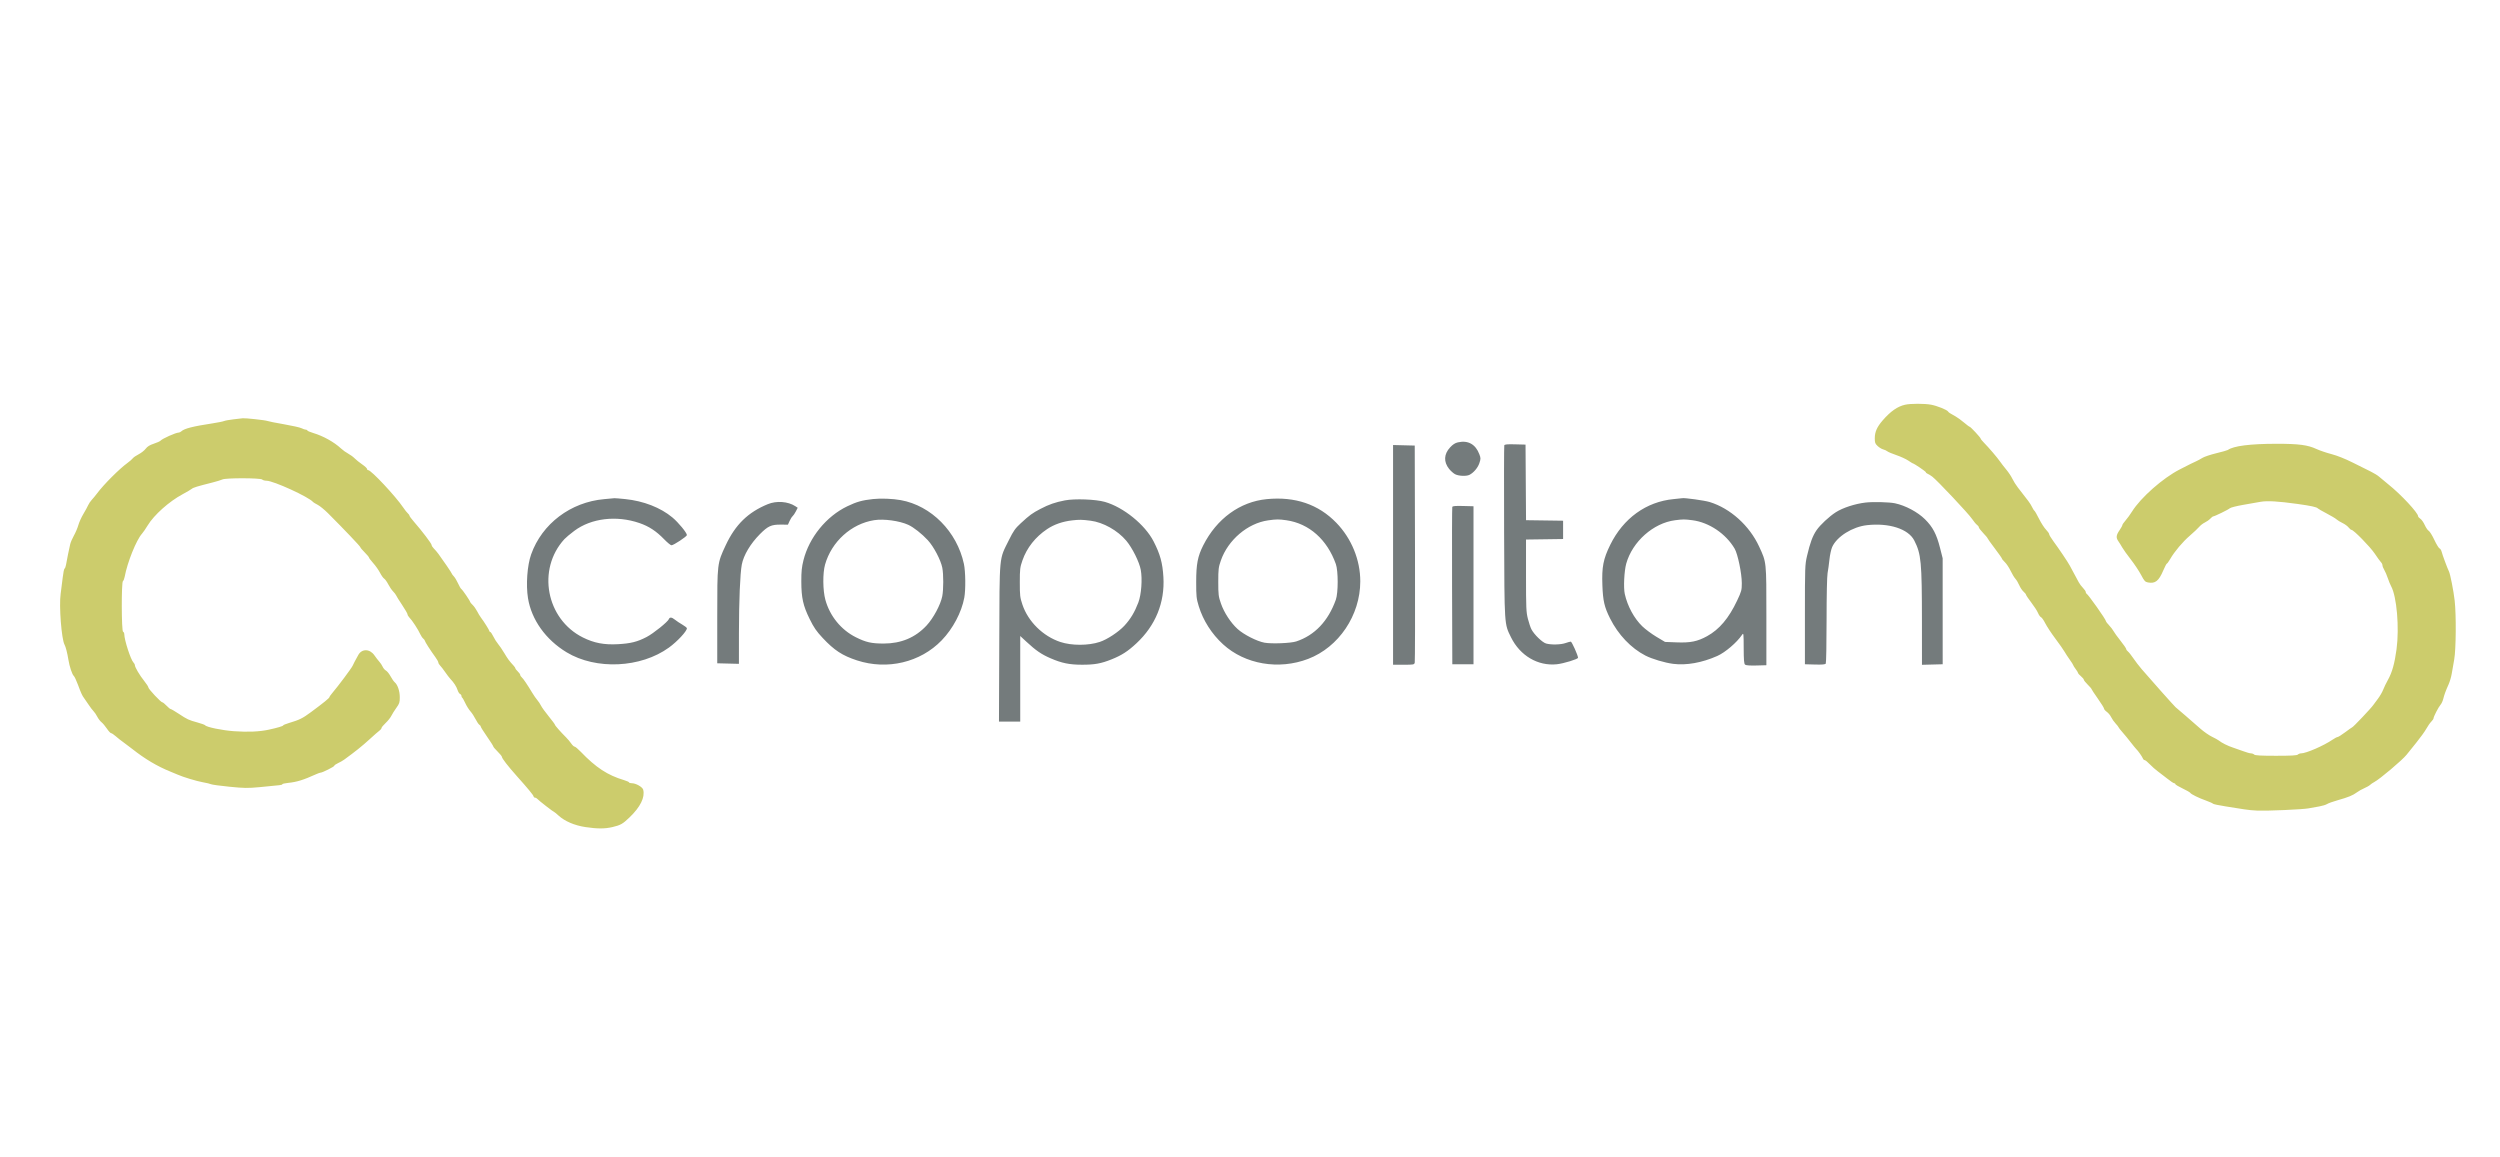
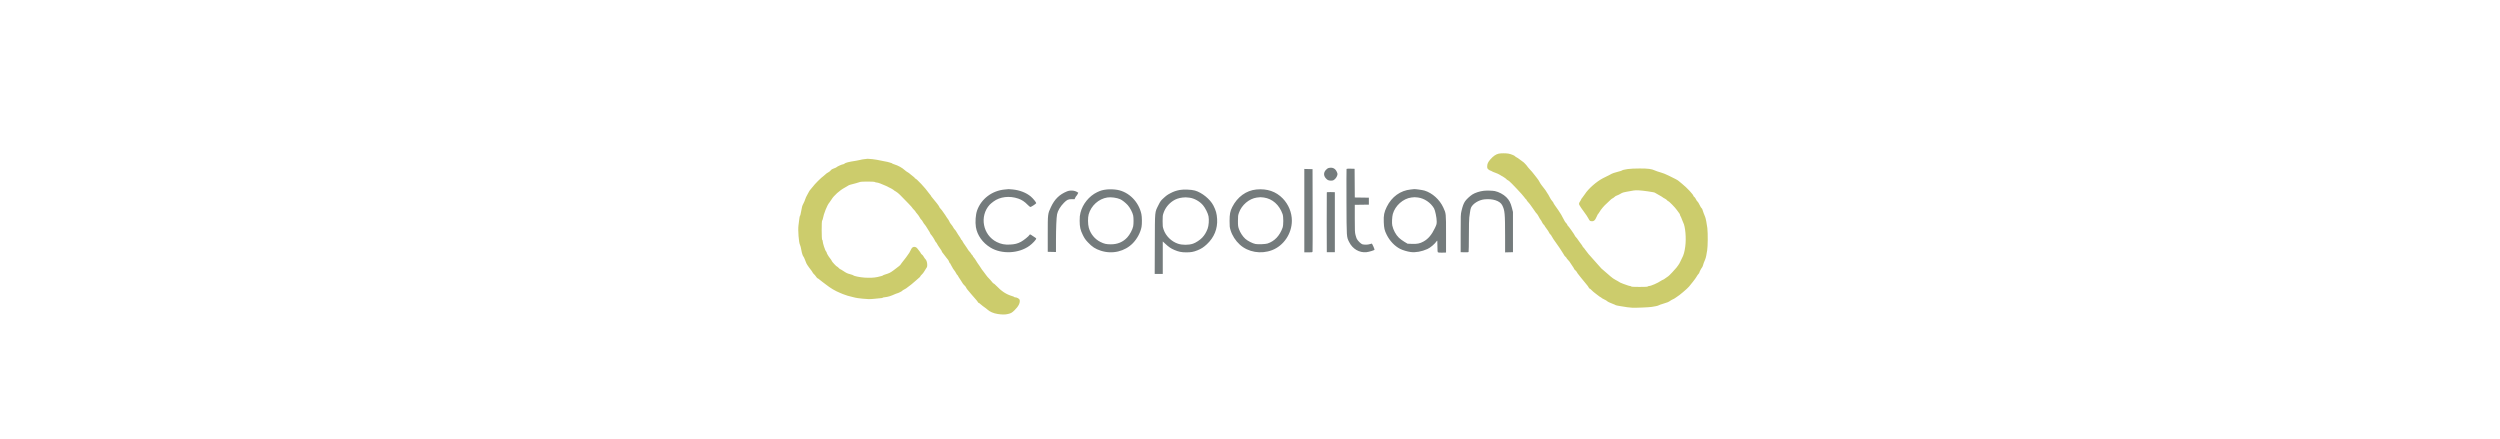
- <svg xmlns="http://www.w3.org/2000/svg" width="2595" height="1200" viewBox="0 0 2595 1200" version="1.1">
+ <svg xmlns="http://www.w3.org/2000/svg" width="450" height="79" viewBox="0 0 2595 1200" version="1.1">
  <path d="M 1513.339 459.151 C 1510.385 459.812, 1508.011 461.349, 1505.152 464.451 C 1498.734 471.413, 1498.358 479.389, 1504.105 486.645 C 1505.784 488.765, 1508.585 491.269, 1510.329 492.208 C 1513.964 494.166, 1522.097 494.531, 1525.316 492.880 C 1529.674 490.645, 1533.990 485.546, 1535.584 480.748 C 1537.094 476.201, 1537.091 475.527, 1535.546 471.480 C 1531.573 461.079, 1523.859 456.796, 1513.339 459.151 M 1561.450 462.269 C 1561.168 463.004, 1561.084 503.407, 1561.263 552.053 C 1561.625 650.336, 1561.426 647.289, 1568.422 661.508 C 1577.829 680.628, 1596.398 691.552, 1616 689.498 C 1622.996 688.765, 1638 684.168, 1638 682.758 C 1638 680.381, 1631.550 666, 1630.484 666 C 1629.806 666, 1627.338 666.675, 1625 667.500 C 1620.129 669.219, 1610.190 669.458, 1604.886 667.985 C 1600.929 666.886, 1592.408 658.624, 1589.569 653.134 C 1588.645 651.346, 1587.013 646.463, 1585.944 642.282 C 1584.189 635.420, 1584 631.050, 1584 597.362 L 1584 560.043 1603.250 559.772 L 1622.500 559.500 1622.500 550 L 1622.500 540.500 1603.262 540.228 L 1584.023 539.957 1583.762 500.728 L 1583.500 461.500 1572.732 461.216 C 1564.463 460.998, 1561.844 461.242, 1561.450 462.269 M 1446 575.967 L 1446 690 1456.981 690 C 1467.541 690, 1467.983 689.914, 1468.505 687.750 C 1468.804 686.513, 1468.925 635.325, 1468.774 574 L 1468.500 462.500 1457.250 462.217 L 1446 461.934 1446 575.967 M 627.140 518.107 C 592.321 521.202, 562.634 543.652, 551.338 575.429 C 547.263 586.891, 545.810 607.069, 548.059 620.935 C 551.685 643.281, 566.466 663.989, 588.138 677.083 C 618.692 695.544, 665.066 693.402, 694.378 672.174 C 703.018 665.918, 713 655.177, 713 652.138 C 713 651.558, 710.862 649.855, 708.250 648.353 C 705.638 646.852, 702.228 644.583, 700.673 643.311 C 697.383 640.621, 695.183 640.360, 694.339 642.560 C 693.217 645.482, 678.298 657.488, 671.159 661.213 C 661.608 666.197, 654.621 667.953, 641.480 668.672 C 627.046 669.461, 616.624 667.468, 605.062 661.705 C 566.875 642.673, 557.141 590.938, 585.854 559.613 C 587.309 558.025, 591.913 554.172, 596.084 551.051 C 613.703 537.865, 639.871 534.725, 663.758 542.930 C 673.594 546.309, 681.141 551.265, 689.372 559.750 C 692.707 563.188, 696.134 566, 696.987 566 C 699.176 566, 713 556.864, 713 555.416 C 713 553.044, 704.208 542.347, 697.985 537.147 C 685.716 526.895, 668.005 519.998, 648.919 518.040 C 643.347 517.468, 638.273 517.062, 637.644 517.138 C 637.015 517.213, 632.288 517.649, 627.140 518.107 M 906.268 518.009 C 894.983 519.231, 889.214 520.850, 879.500 525.520 C 857.659 536.020, 839.939 557.822, 833.995 581.505 C 832.216 588.591, 831.743 593.259, 831.765 603.500 C 831.803 620.592, 833.594 628.674, 840.414 642.519 C 844.809 651.439, 847.385 655.186, 853.945 662.198 C 865.929 675.007, 874.389 680.536, 889.602 685.502 C 920.985 695.746, 955.364 687.586, 977.500 664.638 C 989.108 652.604, 998.128 635.579, 1000.932 620.408 C 1002.462 612.131, 1002.249 593.286, 1000.534 585.315 C 993.330 551.820, 966.643 524.869, 935 519.132 C 926.648 517.618, 914.327 517.136, 906.268 518.009 M 1314.891 518.094 C 1287.095 520.810, 1262.934 538.398, 1248.954 566.092 C 1243.211 577.468, 1241.658 585.525, 1241.648 604 C 1241.639 619.079, 1241.870 621.257, 1244.328 629.297 C 1248.840 644.051, 1257.798 658.076, 1269.577 668.828 C 1292.321 689.589, 1327.328 695.593, 1357.796 683.958 C 1389.656 671.792, 1411.911 638.741, 1411.973 603.500 C 1412.012 581.258, 1402.914 558.982, 1387.133 542.680 C 1368.543 523.476, 1344.287 515.221, 1314.891 518.094 M 1737.110 518.081 C 1708.759 520.815, 1684.971 537.992, 1671.442 565.500 C 1664.194 580.238, 1662.582 588.505, 1663.272 607.402 C 1663.868 623.748, 1665.331 630.084, 1671.233 641.885 C 1679.683 658.783, 1693.022 672.810, 1707.924 680.471 C 1714.826 684.020, 1728.009 687.954, 1736.749 689.075 C 1750.441 690.831, 1766.677 687.934, 1782.500 680.911 C 1790.772 677.240, 1802.825 666.966, 1808.206 659 C 1809.826 656.603, 1809.897 657.162, 1809.948 672.628 C 1809.988 685.160, 1810.311 689.013, 1811.396 689.914 C 1812.310 690.672, 1816.370 690.973, 1823.146 690.786 L 1833.500 690.500 1833.500 639.500 C 1833.500 582.349, 1833.670 583.981, 1825.963 567.299 C 1815.929 545.580, 1796.067 527.691, 1774.693 521.122 C 1769.279 519.458, 1748.226 516.534, 1746 517.137 C 1745.725 517.212, 1741.724 517.637, 1737.110 518.081 M 1105.342 519.409 C 1095.408 521.309, 1088.748 523.625, 1080 528.221 C 1071.306 532.788, 1068.955 534.503, 1059.658 543.053 C 1053.821 548.422, 1052.015 550.965, 1047.352 560.387 C 1036.837 581.636, 1037.592 573.662, 1037.240 667.250 L 1036.933 749 1047.967 749 L 1059 749 1059 704.584 L 1059 660.168 1065.250 665.969 C 1075.302 675.300, 1080.926 679.162, 1090.500 683.308 C 1102.123 688.342, 1110.025 689.961, 1123.066 689.983 C 1136.242 690.004, 1142.914 688.793, 1153.879 684.387 C 1164.345 680.181, 1170.684 676.090, 1179.582 667.799 C 1199.476 649.260, 1209.181 625.441, 1207.613 599 C 1206.739 584.281, 1204.276 575.312, 1197.450 562 C 1188.522 544.588, 1166.137 526.455, 1146.783 520.956 C 1137.268 518.253, 1115.615 517.445, 1105.342 519.409 M 796.981 523.318 C 776.379 531.795, 763.298 544.579, 753.249 566.059 C 744.458 584.850, 744.500 584.495, 744.500 640 L 744.500 688.500 755.750 688.783 L 767 689.066 767.019 657.283 C 767.039 623.843, 768.232 595.212, 769.988 586.022 C 771.854 576.256, 778.952 564.347, 788.846 554.383 C 797.054 546.116, 800.587 544.488, 810.190 544.547 L 817.879 544.594 819.594 540.791 C 820.537 538.700, 821.947 536.459, 822.728 535.811 C 823.508 535.164, 825.016 532.928, 826.080 530.844 L 828.013 527.055 825.497 525.406 C 817.975 520.477, 806.015 519.601, 796.981 523.318 M 1936.500 521.645 C 1925.565 522.906, 1912.761 527.078, 1905.500 531.747 C 1898.700 536.120, 1889.361 544.828, 1885.616 550.288 C 1881.527 556.250, 1878.861 563.438, 1875.708 577 C 1873.582 586.147, 1873.500 588.414, 1873.500 638 L 1873.500 689.500 1883.918 689.787 C 1891.580 689.998, 1894.552 689.733, 1895.153 688.787 C 1895.602 688.079, 1895.976 667.874, 1895.985 643.886 C 1895.994 618.253, 1896.424 598.052, 1897.028 594.886 C 1897.593 591.924, 1898.464 585.581, 1898.963 580.791 C 1899.462 576.001, 1900.738 570.151, 1901.799 567.791 C 1906.690 556.914, 1922.778 546.820, 1937.925 545.125 C 1960.895 542.556, 1980.890 549.024, 1987.001 561.001 C 1994.180 575.074, 1994.930 583.006, 1994.971 645.284 L 1995 690.068 2005.750 689.784 L 2016.500 689.500 2016.490 634.500 L 2016.480 579.500 2013.764 568.769 C 2010.136 554.437, 2006.236 547.012, 1998.115 538.982 C 1990.513 531.463, 1977.863 524.729, 1967 522.418 C 1961.157 521.174, 1944.292 520.747, 1936.500 521.645 M 1507.473 526.216 C 1507.204 526.922, 1507.100 563.950, 1507.242 608.500 L 1507.500 689.500 1518.500 689.500 L 1529.500 689.500 1529.500 607.500 L 1529.500 525.500 1518.732 525.216 C 1510.675 525.003, 1507.840 525.255, 1507.473 526.216 M 907.381 539.942 C 883.667 543.682, 863.180 562.201, 856.425 586 C 853.880 594.970, 854.039 612.782, 856.754 622.655 C 861.376 639.463, 873.035 653.780, 888.351 661.454 C 898.797 666.687, 904.579 668, 917.189 668 C 935.378 668, 950.137 661.806, 961.773 649.289 C 968.847 641.681, 976.312 627.746, 978.068 618.874 C 979.422 612.033, 979.440 596.055, 978.101 589.300 C 976.504 581.241, 969.221 567.402, 963.064 560.725 C 956.931 554.075, 948.311 547.288, 942.801 544.771 C 933.634 540.583, 917.373 538.366, 907.381 539.942 M 1113.017 540.141 C 1103.015 541.278, 1094.244 544.321, 1086.972 549.177 C 1074.775 557.322, 1065.873 568.590, 1061.307 581.662 C 1058.796 588.854, 1058.569 590.737, 1058.564 604.500 C 1058.558 618.166, 1058.798 620.218, 1061.268 627.578 C 1067.172 645.174, 1082.614 660.393, 1100.639 666.380 C 1112.333 670.264, 1129.690 670.247, 1141.500 666.339 C 1149.307 663.755, 1160.967 656.084, 1167.092 649.500 C 1173.410 642.708, 1177.780 635.448, 1181.600 625.396 C 1184.712 617.207, 1185.903 601.143, 1184.114 591.500 C 1182.589 583.284, 1175.382 568.786, 1169.093 561.283 C 1160.115 550.572, 1145.068 542.136, 1132 540.488 C 1123.012 539.354, 1120.369 539.306, 1113.017 540.141 M 1316.226 540.146 C 1295.015 543.187, 1274.737 560.421, 1267.274 581.750 C 1264.806 588.804, 1264.562 590.803, 1264.562 604 C 1264.562 617.291, 1264.795 619.167, 1267.352 626.500 C 1270.640 635.924, 1277.484 646.402, 1284.576 652.871 C 1290.925 658.660, 1304.600 665.631, 1312.500 667.105 C 1319.779 668.463, 1339.860 667.672, 1345.500 665.805 C 1364.669 659.460, 1378.679 644.701, 1386.607 622.500 C 1389.146 615.390, 1389.151 592.636, 1386.616 585.500 C 1377.558 560.006, 1358.856 543.429, 1335.311 540.024 C 1327.467 538.890, 1324.871 538.907, 1316.226 540.146 M 1738.743 540 C 1716.173 542.891, 1694.428 562.200, 1688.041 585.020 C 1685.905 592.653, 1685.063 610.028, 1686.514 616.530 C 1689.344 629.205, 1696.221 641.902, 1704.703 650.109 C 1707.891 653.194, 1714.506 658.103, 1719.403 661.019 L 1728.305 666.319 1740.403 666.783 C 1754.705 667.332, 1761.923 665.859, 1771.966 660.341 C 1784.677 653.356, 1794.500 641.715, 1803.143 623.392 C 1807.662 613.812, 1807.999 612.552, 1807.992 605.298 C 1807.982 595.189, 1803.808 575.055, 1800.582 569.550 C 1791.462 553.987, 1774.057 542.251, 1756.766 540.005 C 1748.633 538.949, 1746.948 538.949, 1738.743 540" stroke="none" fill="#747b7c" fill-rule="evenodd" />
  <path d="M 1977.500 420.101 C 1969.609 421.878, 1962.407 426.909, 1954.210 436.372 C 1948.322 443.170, 1946.049 448.299, 1946.022 454.849 C 1946.003 459.511, 1946.383 460.555, 1948.986 462.987 C 1950.628 464.521, 1953.216 466.087, 1954.736 466.466 C 1956.256 466.845, 1958.175 467.734, 1959 468.440 C 1959.825 469.146, 1964.080 470.941, 1968.456 472.430 C 1972.831 473.918, 1978.366 476.455, 1980.756 478.068 C 1983.145 479.681, 1985.277 481, 1985.492 481 C 1986.643 481, 1999 489.364, 1999 490.143 C 1999 490.649, 1999.787 491.353, 2000.750 491.708 C 2001.713 492.063, 2003.935 493.431, 2005.689 494.748 C 2010.695 498.509, 2043.225 533.061, 2046.933 538.557 C 2048.768 541.276, 2051.109 544.088, 2052.135 544.807 C 2053.161 545.525, 2054 546.658, 2054 547.324 C 2054 547.990, 2056.025 550.648, 2058.500 553.231 C 2060.975 555.814, 2063 558.224, 2063 558.586 C 2063 558.949, 2066.375 563.693, 2070.500 569.129 C 2074.625 574.564, 2078 579.375, 2078 579.819 C 2078 580.263, 2079.380 581.948, 2081.067 583.563 C 2082.754 585.178, 2085.426 589.200, 2087.003 592.500 C 2088.581 595.800, 2090.816 599.509, 2091.969 600.743 C 2093.122 601.977, 2094.927 604.997, 2095.980 607.454 C 2097.034 609.912, 2099.044 612.921, 2100.448 614.142 C 2101.852 615.362, 2103 616.792, 2103 617.319 C 2103 617.845, 2105.451 621.477, 2108.447 625.388 C 2111.443 629.300, 2114.607 634.207, 2115.478 636.294 C 2116.350 638.380, 2117.746 640.349, 2118.581 640.669 C 2119.415 640.990, 2121.422 643.874, 2123.040 647.080 C 2124.659 650.286, 2129.361 657.415, 2133.491 662.923 C 2137.620 668.431, 2141.861 674.473, 2142.915 676.349 C 2143.969 678.226, 2146.444 682.006, 2148.416 684.750 C 2150.387 687.494, 2152 690.053, 2152 690.436 C 2152 690.820, 2153.125 692.608, 2154.500 694.411 C 2155.875 696.214, 2157.019 698.096, 2157.042 698.594 C 2157.066 699.092, 2158.416 700.604, 2160.042 701.953 C 2161.669 703.302, 2163 704.911, 2163 705.527 C 2163 706.144, 2164.792 708.415, 2166.983 710.574 C 2169.174 712.733, 2170.974 714.813, 2170.983 715.196 C 2170.992 715.579, 2173.925 720.024, 2177.500 725.075 C 2181.075 730.126, 2184 734.845, 2184 735.561 C 2184 736.278, 2185.295 737.786, 2186.877 738.912 C 2188.459 740.039, 2190.481 742.494, 2191.370 744.367 C 2192.259 746.241, 2194.340 749.223, 2195.993 750.993 C 2197.647 752.763, 2199.013 754.501, 2199.030 754.856 C 2199.046 755.210, 2200.860 757.525, 2203.060 760 C 2205.261 762.475, 2209.142 767.200, 2211.685 770.500 C 2214.229 773.800, 2216.802 776.950, 2217.405 777.500 C 2219.197 779.137, 2223.598 785.366, 2224.292 787.250 C 2224.647 788.212, 2225.492 789, 2226.170 789 C 2226.848 789, 2229.225 790.927, 2231.451 793.282 C 2233.678 795.638, 2237.525 799.026, 2240 800.811 C 2242.475 802.597, 2246.975 806.051, 2250 808.488 C 2253.025 810.925, 2256.063 812.937, 2256.750 812.959 C 2257.438 812.982, 2258 813.415, 2258 813.922 C 2258 814.429, 2261.330 816.425, 2265.401 818.357 C 2269.471 820.289, 2273.103 822.357, 2273.471 822.954 C 2274.395 824.448, 2282.202 828.280, 2290 831.066 C 2293.575 832.343, 2296.766 833.774, 2297.091 834.246 C 2297.416 834.717, 2303.266 835.964, 2310.091 837.016 C 2316.916 838.067, 2325.533 839.434, 2329.240 840.053 C 2332.947 840.672, 2339.247 841.287, 2343.240 841.420 C 2354.296 841.789, 2389.790 840.232, 2396 839.106 C 2399.025 838.558, 2404.145 837.649, 2407.377 837.086 C 2410.609 836.524, 2414.276 835.394, 2415.525 834.576 C 2416.774 833.757, 2421.779 831.968, 2426.648 830.598 C 2437.527 827.538, 2442.457 825.516, 2446.438 822.480 C 2448.123 821.194, 2451.555 819.262, 2454.064 818.187 C 2456.573 817.111, 2459.294 815.563, 2460.112 814.745 C 2460.929 813.928, 2462.926 812.571, 2464.549 811.729 C 2470.079 808.860, 2493.784 788.826, 2498 783.458 C 2499.375 781.707, 2503.926 776.050, 2508.114 770.887 C 2512.301 765.724, 2516.966 759.250, 2518.481 756.500 C 2519.996 753.750, 2522.307 750.426, 2523.617 749.114 C 2524.928 747.801, 2526 746.233, 2526 745.628 C 2526 743.961, 2531.261 733.765, 2533.267 731.543 C 2534.239 730.467, 2535.498 727.767, 2536.064 725.543 C 2537.289 720.734, 2538.569 717.253, 2541.628 710.423 C 2542.878 707.630, 2544.341 702.680, 2544.878 699.423 C 2545.416 696.165, 2546.585 689.450, 2547.478 684.500 C 2549.350 674.113, 2549.633 638.531, 2547.963 623.506 C 2546.871 613.687, 2543.332 595.659, 2541.993 593.101 C 2540.585 590.411, 2535.116 575.678, 2534.408 572.669 C 2534.042 571.112, 2533.062 569.577, 2532.231 569.258 C 2531.400 568.939, 2528.964 564.931, 2526.818 560.352 C 2524.671 555.772, 2522.074 551.575, 2521.044 551.024 C 2520.015 550.473, 2518.153 547.766, 2516.907 545.009 C 2515.661 542.251, 2513.597 539.311, 2512.321 538.474 C 2511.044 537.638, 2510 536.480, 2510 535.901 C 2510 532.344, 2492.233 513.257, 2479.337 502.962 C 2475.398 499.816, 2471.017 496.176, 2469.601 494.872 C 2468.186 493.567, 2464.209 491.118, 2460.764 489.428 C 2457.319 487.739, 2448.875 483.535, 2442 480.086 C 2434.301 476.225, 2425.877 472.875, 2420.065 471.363 C 2414.875 470.014, 2407.877 467.636, 2404.512 466.079 C 2395.348 461.837, 2386.170 460.636, 2363 460.647 C 2335.762 460.659, 2318.266 462.884, 2312.500 467.070 C 2311.950 467.470, 2306.550 468.996, 2300.500 470.463 C 2294.450 471.930, 2287.925 474.122, 2286 475.334 C 2284.075 476.546, 2281.150 478.133, 2279.500 478.861 C 2276.125 480.350, 2273.908 481.452, 2262.500 487.307 C 2244.919 496.330, 2222.053 516.528, 2213.034 531 C 2211.149 534.025, 2208.120 538.189, 2206.303 540.253 C 2204.486 542.317, 2203 544.486, 2203 545.073 C 2203 545.660, 2201.650 548.102, 2200 550.500 C 2196.521 555.557, 2196.265 558.155, 2198.883 561.846 C 2199.919 563.306, 2201.704 566.175, 2202.851 568.223 C 2203.997 570.271, 2208.017 575.896, 2211.783 580.723 C 2215.549 585.550, 2220.338 592.751, 2222.426 596.726 C 2225.760 603.071, 2226.634 604.028, 2229.604 604.586 C 2237.145 606, 2240.798 603.126, 2245.500 592.079 C 2247.150 588.202, 2248.819 585.023, 2249.208 585.015 C 2249.597 585.007, 2251.151 582.862, 2252.661 580.250 C 2257.196 572.405, 2265.599 562.439, 2273.183 555.911 C 2277.116 552.527, 2281.420 548.465, 2282.749 546.887 C 2284.078 545.308, 2286.706 543.284, 2288.591 542.390 C 2290.475 541.496, 2293.026 539.700, 2294.259 538.399 C 2295.491 537.099, 2296.858 536.027, 2297.296 536.017 C 2298.776 535.985, 2313.219 528.923, 2314.573 527.570 C 2315.311 526.832, 2321.447 525.260, 2328.208 524.078 C 2334.968 522.896, 2343.179 521.454, 2346.452 520.874 C 2353.361 519.650, 2364.657 520.295, 2384.500 523.046 C 2398.801 525.028, 2404.917 526.366, 2405.930 527.734 C 2406.243 528.157, 2410.309 530.488, 2414.965 532.914 C 2419.621 535.339, 2424.298 538.131, 2425.357 539.118 C 2426.417 540.106, 2429.196 541.812, 2431.533 542.911 C 2433.870 544.009, 2436.684 546.054, 2437.785 547.454 C 2438.887 548.854, 2440.262 550, 2440.842 550 C 2443.044 550, 2460.233 567.565, 2464.985 574.670 C 2467.716 578.753, 2470.636 582.779, 2471.475 583.618 C 2472.314 584.457, 2473.002 585.898, 2473.004 586.821 C 2473.006 587.745, 2473.834 589.855, 2474.844 591.512 C 2475.855 593.169, 2477.500 596.994, 2478.501 600.012 C 2479.502 603.030, 2481.068 606.850, 2481.980 608.500 C 2487.831 619.084, 2490.620 651.600, 2487.598 674 C 2485.602 688.792, 2482.996 698.034, 2478.625 705.813 C 2476.867 708.941, 2474.649 713.525, 2473.695 716 C 2472.741 718.475, 2470.282 722.703, 2468.230 725.397 C 2466.179 728.090, 2464.050 730.957, 2463.500 731.770 C 2461.235 735.114, 2442.390 755, 2441.485 755 C 2441.269 755, 2438.081 757.250, 2434.403 760 C 2430.724 762.750, 2427.166 765, 2426.496 765 C 2425.827 765, 2423.529 766.195, 2421.390 767.656 C 2412.090 774.007, 2393.767 782, 2388.509 782 C 2387.349 782, 2385.838 782.563, 2385.150 783.250 C 2384.228 784.172, 2378.287 784.500, 2362.501 784.500 C 2346.715 784.500, 2340.773 784.172, 2339.851 783.250 C 2339.163 782.563, 2337.671 782, 2336.536 782 C 2335.401 782, 2332.003 781.060, 2328.986 779.912 C 2325.969 778.764, 2321.025 777.030, 2318 776.060 C 2312.629 774.336, 2306.007 771.030, 2303 768.570 C 2302.175 767.895, 2299.025 766.160, 2296 764.714 C 2292.975 763.269, 2287.543 759.479, 2283.929 756.293 C 2274.800 748.245, 2259.221 734.770, 2258.243 734.076 C 2257.301 733.407, 2231.006 703.887, 2223.191 694.724 C 2220.271 691.301, 2216.221 686.025, 2214.191 683 C 2212.161 679.975, 2209.713 676.912, 2208.750 676.193 C 2207.787 675.475, 2206.997 674.350, 2206.993 673.693 C 2206.989 673.037, 2204.320 669.154, 2201.063 665.064 C 2197.805 660.975, 2194.545 656.475, 2193.820 655.064 C 2193.094 653.654, 2191.037 650.968, 2189.250 649.097 C 2187.463 647.225, 2186 645.303, 2186 644.825 C 2186 643.072, 2167.556 616.969, 2165.750 616.167 C 2165.338 615.983, 2165 615.230, 2165 614.494 C 2165 613.757, 2163.735 611.882, 2162.188 610.327 C 2160.642 608.772, 2158.666 606.150, 2157.797 604.500 C 2155.797 600.703, 2150.880 591.566, 2148.380 587 C 2146.131 582.894, 2137.437 569.980, 2131.307 561.640 C 2128.938 558.417, 2127 555.169, 2127 554.423 C 2127 553.677, 2125.537 551.581, 2123.750 549.764 C 2121.963 547.948, 2118.700 542.870, 2116.500 538.481 C 2114.300 534.091, 2112.153 530.347, 2111.730 530.160 C 2111.306 529.973, 2110.153 528.150, 2109.166 526.108 C 2107.535 522.732, 2105.670 520.171, 2094.522 506 C 2092.575 503.525, 2090.027 499.475, 2088.860 497 C 2087.693 494.525, 2084.860 490.250, 2082.564 487.500 C 2080.268 484.750, 2077.311 480.925, 2075.992 479 C 2073.291 475.057, 2064.163 464.380, 2059.250 459.417 C 2057.463 457.612, 2055.983 455.767, 2055.963 455.317 C 2055.914 454.254, 2045.474 443, 2044.536 443 C 2044.142 443, 2041.497 441.033, 2038.659 438.628 C 2035.822 436.224, 2031.979 433.411, 2030.119 432.378 C 2023.697 428.810, 2022.727 428.177, 2022.081 427.131 C 2020.989 425.365, 2010.633 421.218, 2004.464 420.078 C 1997.601 418.809, 1983.184 418.822, 1977.500 420.101 M 242.500 435.241 C 238.100 435.753, 233.600 436.571, 232.500 437.057 C 231.400 437.544, 226 438.628, 220.500 439.466 C 200.136 442.569, 191.248 444.847, 188.179 447.750 C 187.452 448.438, 186.274 449, 185.562 449 C 182.529 449, 168.454 455.287, 166.500 457.514 C 165.950 458.141, 162.850 459.519, 159.612 460.577 C 155.416 461.947, 152.996 463.454, 151.190 465.821 C 149.796 467.647, 146.514 470.226, 143.897 471.552 C 141.280 472.878, 138.545 474.759, 137.820 475.732 C 137.094 476.705, 134.700 478.803, 132.500 480.394 C 123.910 486.606, 107.623 502.917, 100.671 512.269 C 99.130 514.342, 96.714 517.267, 95.302 518.769 C 93.890 520.271, 92.158 522.850, 91.452 524.500 C 90.747 526.150, 88.538 530.200, 86.544 533.500 C 84.550 536.800, 82.212 541.975, 81.349 545 C 80.486 548.025, 78.422 552.904, 76.764 555.842 C 75.105 558.780, 73.356 562.830, 72.877 564.842 C 71.761 569.526, 69.351 581.421, 68.553 586.177 C 68.214 588.200, 67.523 590, 67.018 590.177 C 66.513 590.355, 65.647 594.550, 65.094 599.500 C 64.540 604.450, 63.573 612.100, 62.944 616.500 C 61.168 628.931, 63.840 663.546, 67.014 669.216 C 68.224 671.377, 69.908 677.949, 70.987 684.720 C 72.112 691.774, 74.924 700.258, 76.577 701.584 C 77.320 702.180, 79.293 706.370, 80.961 710.894 C 83.995 719.122, 85.509 722.441, 87.139 724.437 C 87.616 725.022, 89.645 727.975, 91.648 731 C 93.650 734.025, 96.123 737.305, 97.143 738.288 C 98.164 739.272, 99.883 741.810, 100.964 743.929 C 102.045 746.048, 104.007 748.618, 105.325 749.641 C 106.642 750.663, 109.155 753.638, 110.908 756.250 C 112.661 758.862, 114.637 761.002, 115.298 761.005 C 115.959 761.007, 118.154 762.470, 120.175 764.255 C 122.196 766.040, 125.471 768.625, 127.452 770 C 129.433 771.375, 133.854 774.712, 137.277 777.415 C 150.527 787.880, 163.209 795.404, 177 800.982 C 180.025 802.205, 183.400 803.610, 184.500 804.103 C 189.979 806.559, 204.287 810.890, 210.500 811.974 C 214.350 812.645, 218.246 813.578, 219.157 814.048 C 220.068 814.517, 228.617 815.679, 238.155 816.631 C 253.447 818.157, 257.149 818.207, 269.498 817.054 C 292.404 814.914, 293 814.838, 293 814.046 C 293 813.627, 295.619 813.011, 298.820 812.677 C 308.385 811.677, 314.551 809.763, 328.651 803.418 C 330.384 802.638, 332.246 802, 332.789 802 C 334.676 802, 347 795.805, 347 794.857 C 347 794.332, 348.689 793.137, 350.752 792.201 C 352.816 791.265, 355.745 789.600, 357.261 788.500 C 368.646 780.241, 376.020 774.335, 383.385 767.577 C 388.079 763.269, 392.838 759.101, 393.960 758.315 C 395.082 757.530, 396.001 756.350, 396.002 755.693 C 396.003 755.037, 397.915 752.706, 400.252 750.514 C 402.588 748.321, 405.278 744.946, 406.229 743.014 C 407.180 741.081, 409.543 737.313, 411.479 734.641 C 414.607 730.324, 414.998 729.097, 414.978 723.641 C 414.955 717.233, 412.691 710.637, 409.651 708.121 C 408.734 707.363, 406.821 704.604, 405.398 701.990 C 403.975 699.376, 401.828 696.711, 400.627 696.068 C 399.426 695.425, 397.877 693.620, 397.185 692.056 C 396.493 690.492, 394.931 688.128, 393.713 686.802 C 392.496 685.477, 390.220 682.530, 388.655 680.255 C 383.930 673.384, 375.609 673.175, 371.928 679.834 C 368.208 686.565, 367.201 688.482, 366.013 691.089 C 364.837 693.672, 350.974 712.252, 345.098 719.122 C 343.394 721.113, 341.974 723.138, 341.943 723.622 C 341.878 724.627, 335.765 729.596, 322.855 739.138 C 313.991 745.690, 311.048 747.142, 299.750 750.543 C 296.587 751.495, 294 752.564, 294 752.919 C 294 753.670, 288.198 755.405, 279 757.405 C 269.344 759.504, 257.377 760.028, 242.833 758.988 C 230.570 758.112, 214.194 754.731, 212.924 752.814 C 212.607 752.336, 209.007 751.033, 204.924 749.918 C 195.852 747.442, 194.376 746.752, 185.326 740.754 C 181.381 738.140, 177.705 736, 177.158 736 C 176.610 736, 174.677 734.425, 172.861 732.500 C 171.045 730.575, 169.080 729, 168.493 729 C 166.979 729, 154 715.138, 154 713.522 C 154 712.786, 152.061 709.780, 149.691 706.842 C 145.040 701.074, 140 692.548, 140 690.445 C 140 689.729, 139.342 688.485, 138.537 687.680 C 135.704 684.847, 129.044 664.329, 129.012 658.333 C 129.005 657.142, 128.438 655.979, 127.750 655.750 C 126.067 655.190, 125.927 604.298, 127.606 603.214 C 128.214 602.821, 129.026 600.793, 129.409 598.706 C 132.149 583.809, 141.500 560.529, 147.367 554 C 148.602 552.625, 151.255 548.775, 153.261 545.444 C 159.819 534.557, 175.592 520.472, 189.628 512.966 C 193.958 510.651, 198.188 508.157, 199.029 507.423 C 200.537 506.108, 204.778 504.810, 220.500 500.848 C 224.900 499.739, 229.580 498.308, 230.900 497.666 C 234.365 495.983, 270.452 496.056, 272.148 497.750 C 272.837 498.438, 274.873 499, 276.674 499 C 283.803 499, 321.032 516.057, 325 521.141 C 325.275 521.493, 327.384 522.761, 329.686 523.958 C 331.988 525.156, 336.879 529.142, 340.554 532.818 C 356.882 549.148, 374 567.127, 374 567.947 C 374 568.439, 376.025 570.867, 378.500 573.342 C 380.975 575.817, 383 578.243, 383 578.734 C 383 579.224, 384.998 581.847, 387.440 584.563 C 389.882 587.278, 393.030 591.753, 394.436 594.507 C 395.842 597.261, 397.793 600.014, 398.771 600.625 C 399.749 601.236, 401.660 603.895, 403.017 606.533 C 404.374 609.172, 406.639 612.494, 408.050 613.915 C 409.461 615.337, 410.871 617.175, 411.182 618 C 411.493 618.825, 414.280 623.281, 417.374 627.903 C 420.468 632.525, 423 636.912, 423 637.653 C 423 638.394, 423.787 639.795, 424.750 640.767 C 427.816 643.861, 434.076 653.435, 436.346 658.500 C 437.085 660.150, 438.435 662.118, 439.345 662.872 C 440.255 663.627, 441 664.625, 441 665.089 C 441 666.042, 446.919 675.278, 451.774 681.900 C 453.548 684.320, 455 686.908, 455 687.650 C 455 688.393, 455.831 689.831, 456.846 690.846 C 457.861 691.861, 460.205 694.899, 462.055 697.596 C 463.904 700.293, 466.269 703.400, 467.310 704.500 C 471.140 708.545, 473.782 712.591, 474.925 716.162 C 475.569 718.175, 476.750 720.074, 477.548 720.380 C 478.347 720.687, 479 721.589, 479 722.385 C 479 723.182, 479.337 723.983, 479.750 724.167 C 480.163 724.350, 481.594 726.873, 482.932 729.774 C 484.270 732.675, 486.663 736.500, 488.251 738.274 C 489.838 740.048, 492.268 743.750, 493.650 746.500 C 495.032 749.250, 496.801 751.860, 497.581 752.300 C 498.362 752.740, 499 753.575, 499 754.157 C 499 754.738, 501.925 759.409, 505.500 764.537 C 509.075 769.664, 512 774.268, 512 774.768 C 512 775.267, 514.022 777.661, 516.492 780.088 C 518.963 782.515, 520.988 784.998, 520.992 785.606 C 521.003 787.205, 527.157 795.154, 536.429 805.544 C 548.449 819.013, 553.463 825.089, 553.823 826.624 C 554.001 827.381, 554.734 828, 555.451 828 C 556.168 828, 557.291 828.645, 557.945 829.434 C 559.238 830.992, 574.732 843, 575.449 843 C 575.691 843, 577.601 844.574, 579.694 846.497 C 586.117 852.399, 596.344 856.799, 607.569 858.491 C 620.069 860.375, 627.790 860.374, 635.800 858.485 C 644.186 856.508, 646.411 855.238, 653.576 848.341 C 664.701 837.633, 669.630 827.629, 667.655 819.762 C 666.948 816.943, 660.096 813, 655.905 813 C 654.307 813, 653 812.624, 653 812.165 C 653 811.705, 650.638 810.624, 647.750 809.763 C 630.645 804.660, 618.542 796.724, 602.738 780.250 C 599.968 777.362, 597.124 775, 596.419 775 C 595.713 775, 594.138 773.538, 592.919 771.750 C 591.700 769.962, 589.306 767.111, 587.601 765.412 C 581.933 759.769, 576 753.031, 576 752.237 C 576 751.806, 573.076 747.864, 569.503 743.477 C 565.929 739.090, 562.350 734.125, 561.548 732.445 C 560.747 730.766, 559.059 728.210, 557.796 726.766 C 556.533 725.322, 554.193 721.971, 552.595 719.320 C 547.133 710.259, 543.124 704.348, 541.562 703.051 C 540.703 702.338, 540 701.214, 540 700.552 C 540 699.890, 538.875 698.292, 537.500 697 C 536.125 695.708, 535 694.280, 535 693.826 C 535 693.372, 534.212 692.146, 533.250 691.101 C 528.612 686.070, 527.093 684.027, 523.510 678 C 521.385 674.425, 518.448 670.105, 516.984 668.399 C 515.520 666.693, 513.310 663.206, 512.072 660.649 C 510.834 658.092, 509.412 656, 508.911 656 C 508.410 656, 508 655.595, 508 655.100 C 508 654.167, 502.493 645.363, 499.180 641 C 498.136 639.625, 496.347 636.663, 495.206 634.418 C 494.064 632.173, 491.984 629.248, 490.583 627.918 C 489.181 626.588, 488.027 625.194, 488.017 624.821 C 487.990 623.731, 480.135 612.201, 478.900 611.438 C 478.282 611.056, 476.746 608.439, 475.486 605.622 C 474.226 602.805, 472.251 599.506, 471.097 598.292 C 469.944 597.077, 469 595.807, 469 595.468 C 469 594.867, 460.255 581.974, 455.117 575 C 453.698 573.075, 451.517 570.509, 450.269 569.298 C 449.021 568.087, 448 566.455, 448 565.672 C 448 564.238, 437.841 550.880, 429.504 541.352 C 427.027 538.521, 425 535.764, 425 535.225 C 425 534.686, 424.268 533.637, 423.373 532.895 C 422.479 532.152, 420.321 529.428, 418.579 526.842 C 410.717 515.167, 385.382 488.099, 382.250 488.028 C 381.563 488.013, 380.995 487.438, 380.989 486.750 C 380.983 486.063, 378.687 483.925, 375.886 482 C 373.086 480.075, 369.568 477.248, 368.070 475.717 C 366.572 474.186, 363.581 472.004, 361.423 470.868 C 359.265 469.733, 355.925 467.337, 354 465.545 C 346.803 458.846, 335.550 452.579, 325.094 449.447 C 321.742 448.443, 319 447.257, 319 446.811 C 319 446.365, 318.303 446, 317.450 446 C 316.598 446, 314.608 445.332, 313.029 444.515 C 311.449 443.698, 303.259 441.845, 294.829 440.396 C 286.398 438.948, 278.600 437.396, 277.500 436.948 C 275.487 436.127, 254.794 433.859, 252 434.152 C 251.175 434.239, 246.900 434.729, 242.500 435.241" stroke="none" fill="#cccc6c" fill-rule="evenodd" />
</svg>
